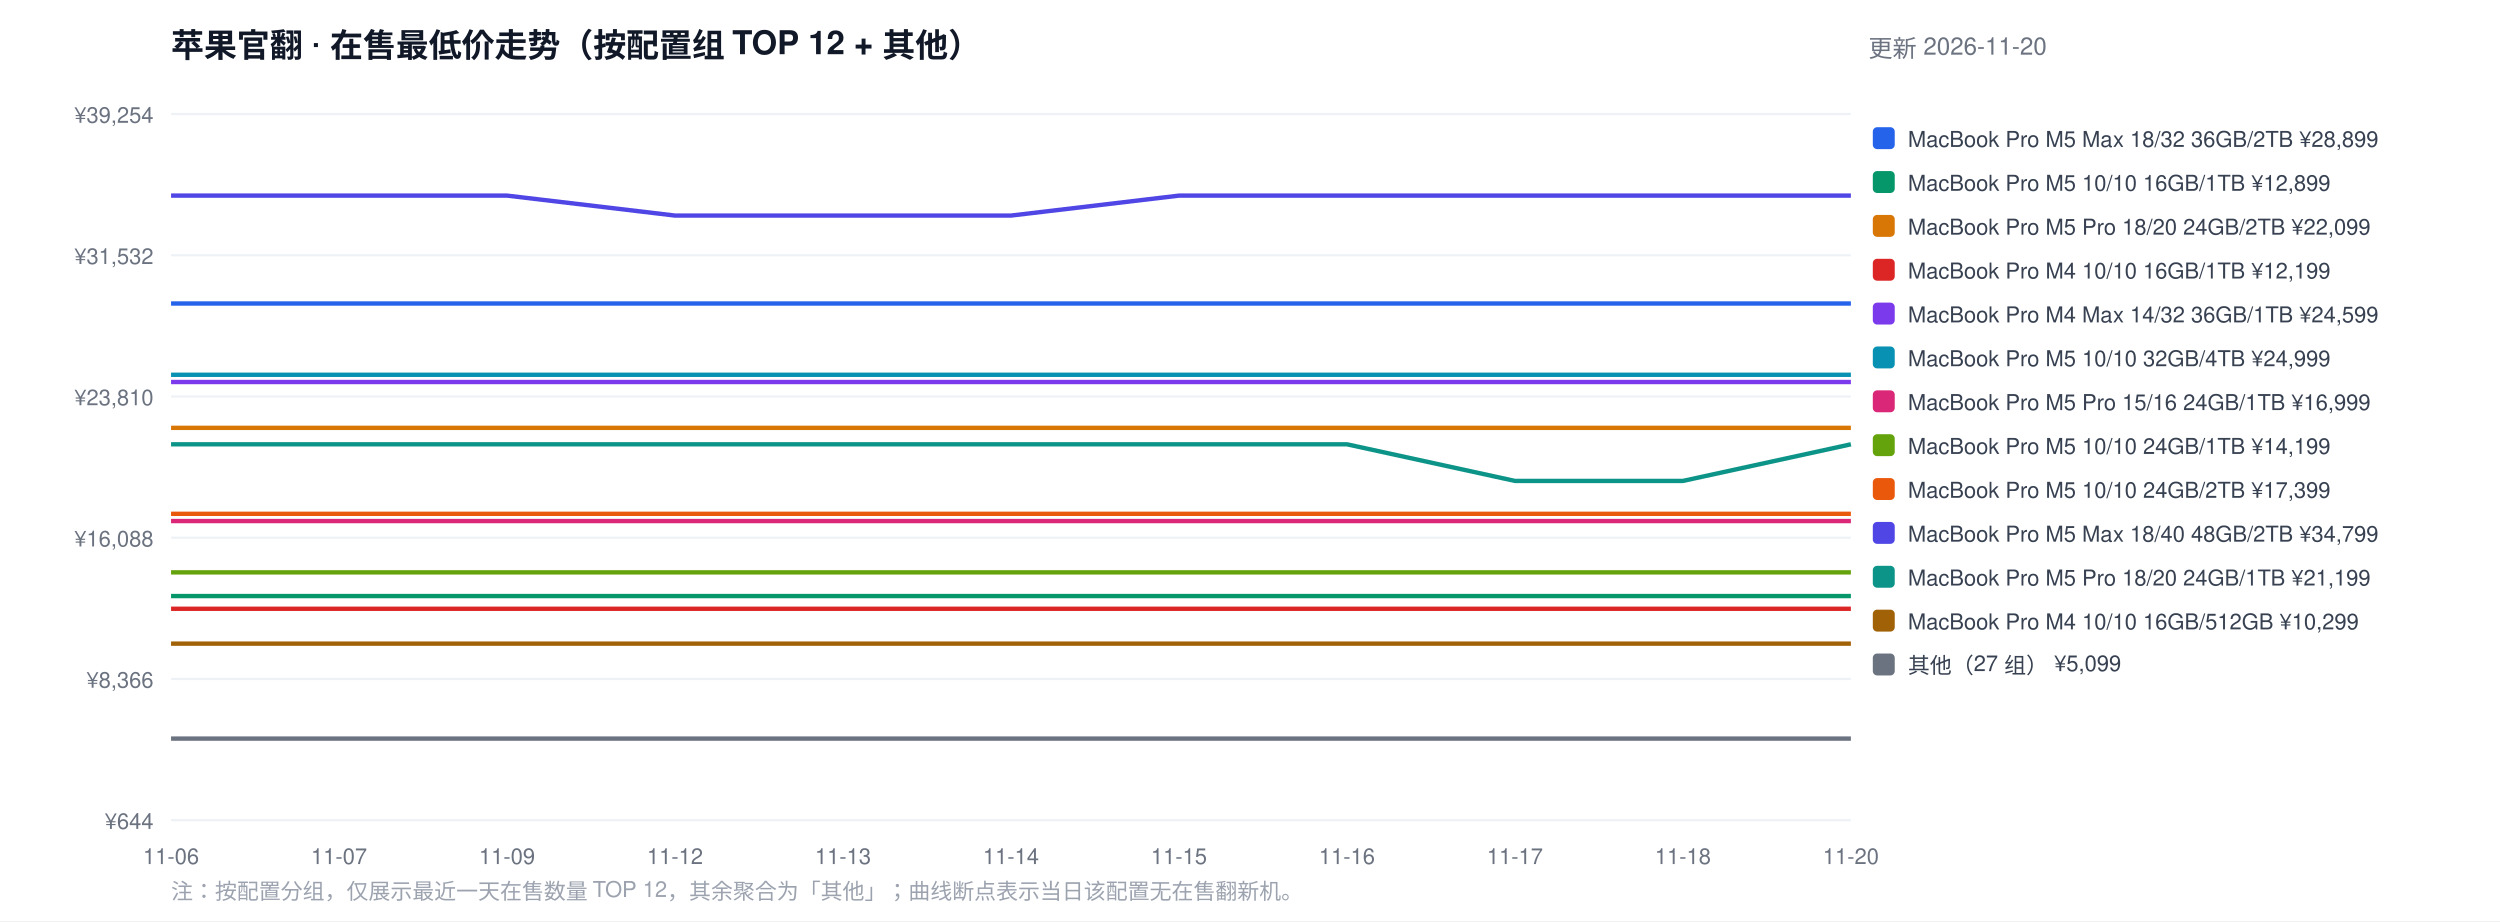
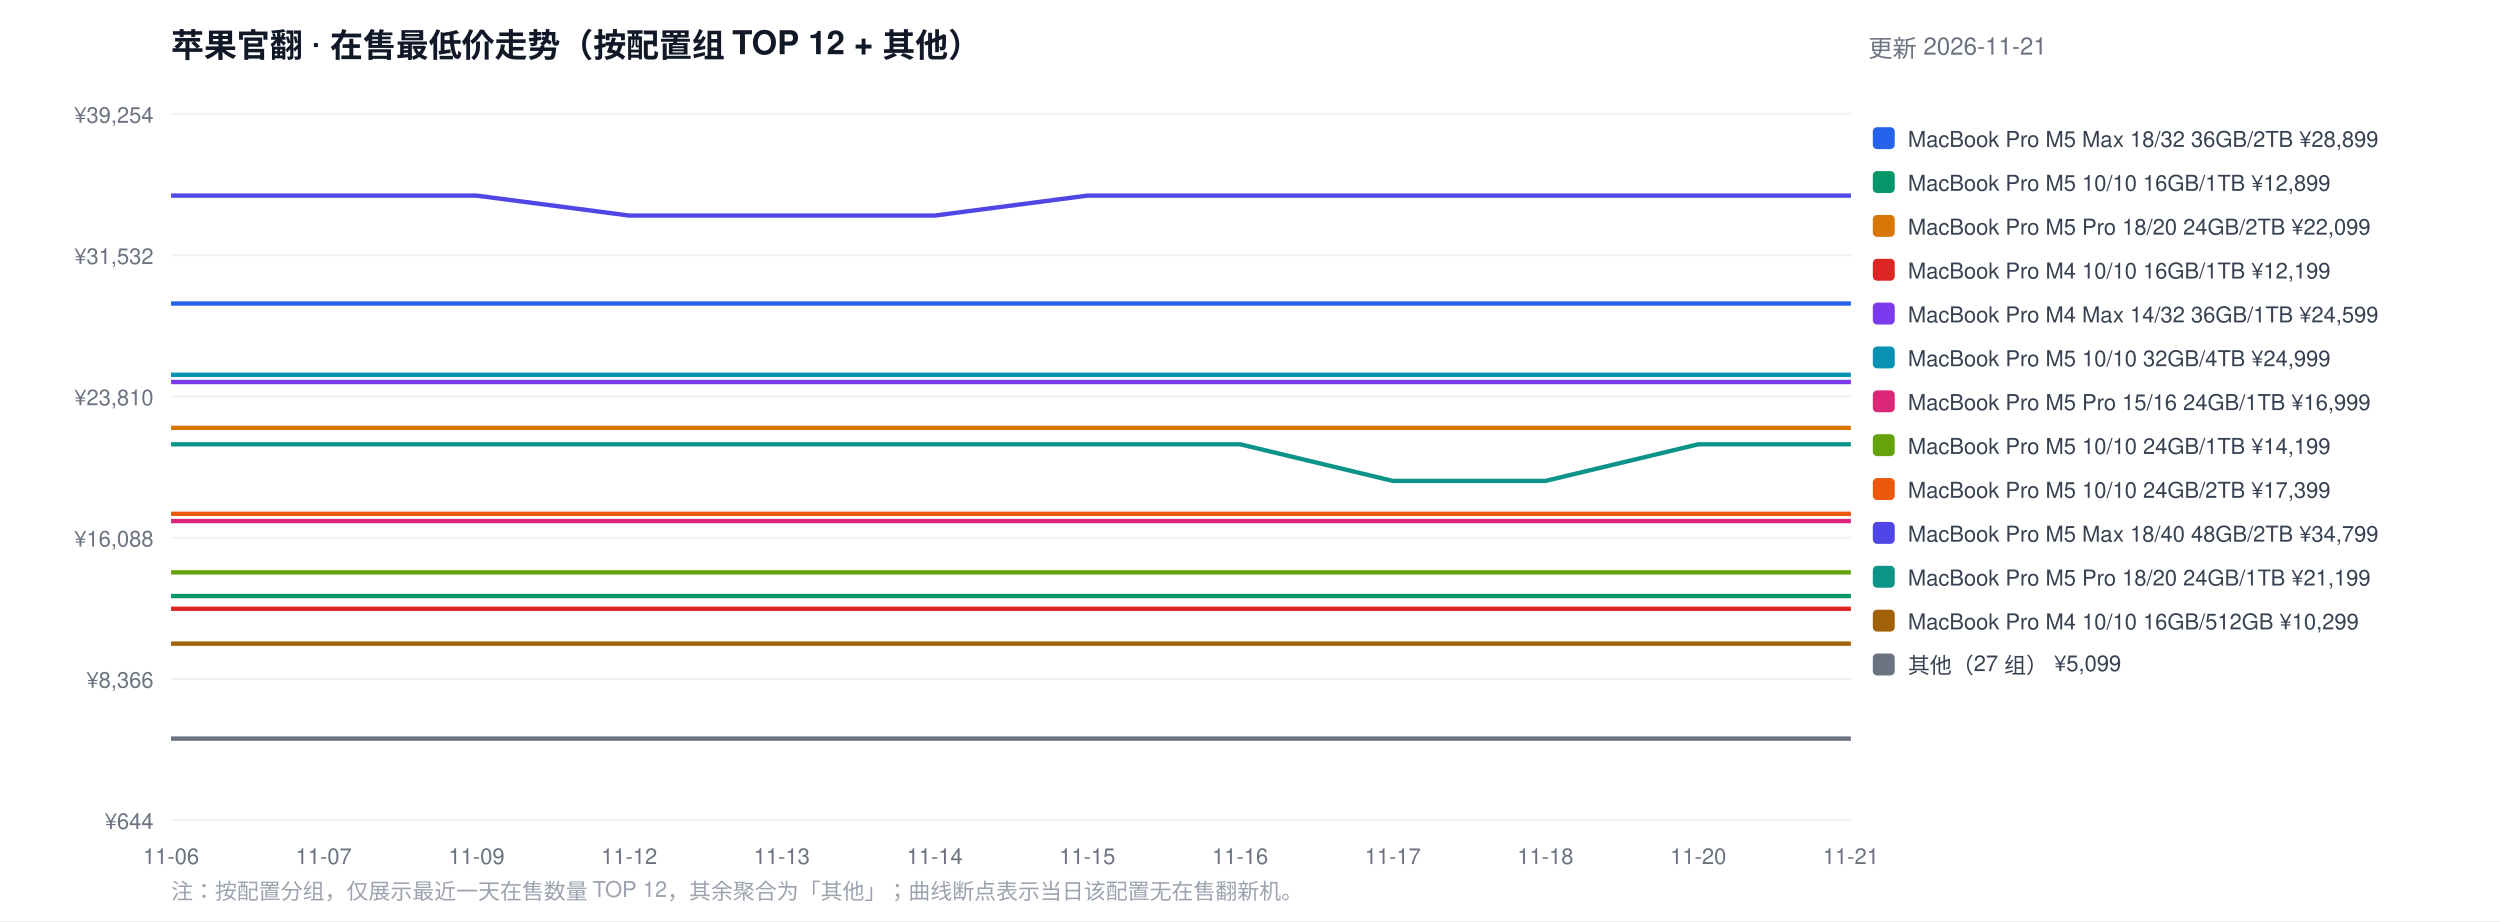
<svg xmlns="http://www.w3.org/2000/svg" width="1140" height="420" viewBox="0 0 1140 420" font-family="-apple-system,Segoe UI,Helvetica,Arial,sans-serif">
  <rect width="1140" height="420" fill="#ffffff" />
  <text x="78" y="26" font-size="15" font-weight="600" fill="#111827">苹果官翻 · 在售最低价走势（按配置组 TOP 12 + 其他）</text>
-   <text x="852" y="26" font-size="11" fill="#6b7280">更新 2026-11-20</text>
+   <text x="852" y="26" font-size="11" fill="#6b7280">更新 2026-11-21</text>
  <line x1="78" y1="374.0" x2="844" y2="374.0" stroke="#eef2f7" />
  <text x="70" y="378.0" font-size="10" fill="#6b7280" text-anchor="end">¥644</text>
  <line x1="78" y1="309.6" x2="844" y2="309.6" stroke="#eef2f7" />
  <text x="70" y="313.6" font-size="10" fill="#6b7280" text-anchor="end">¥8,366</text>
  <line x1="78" y1="245.2" x2="844" y2="245.2" stroke="#eef2f7" />
  <text x="70" y="249.2" font-size="10" fill="#6b7280" text-anchor="end">¥16,088</text>
  <line x1="78" y1="180.8" x2="844" y2="180.8" stroke="#eef2f7" />
  <text x="70" y="184.8" font-size="10" fill="#6b7280" text-anchor="end">¥23,810</text>
  <line x1="78" y1="116.4" x2="844" y2="116.4" stroke="#eef2f7" />
  <text x="70" y="120.4" font-size="10" fill="#6b7280" text-anchor="end">¥31,532</text>
  <line x1="78" y1="52.0" x2="844" y2="52.0" stroke="#eef2f7" />
  <text x="70" y="56.0" font-size="10" fill="#6b7280" text-anchor="end">¥39,254</text>
  <text x="78.0" y="394" font-size="10" fill="#6b7280" text-anchor="middle">11-06</text>
-   <text x="154.6" y="394" font-size="10" fill="#6b7280" text-anchor="middle">11-07</text>
-   <text x="231.2" y="394" font-size="10" fill="#6b7280" text-anchor="middle">11-09</text>
-   <text x="307.8" y="394" font-size="10" fill="#6b7280" text-anchor="middle">11-12</text>
-   <text x="384.4" y="394" font-size="10" fill="#6b7280" text-anchor="middle">11-13</text>
-   <text x="461.0" y="394" font-size="10" fill="#6b7280" text-anchor="middle">11-14</text>
-   <text x="537.6" y="394" font-size="10" fill="#6b7280" text-anchor="middle">11-15</text>
-   <text x="614.2" y="394" font-size="10" fill="#6b7280" text-anchor="middle">11-16</text>
-   <text x="690.8" y="394" font-size="10" fill="#6b7280" text-anchor="middle">11-17</text>
-   <text x="767.4" y="394" font-size="10" fill="#6b7280" text-anchor="middle">11-18</text>
-   <text x="844.0" y="394" font-size="10" fill="#6b7280" text-anchor="middle">11-20</text>
-   <polyline fill="none" stroke="#2563eb" stroke-width="2" points="78.0,138.4 154.6,138.4 231.2,138.4 307.8,138.4 384.4,138.4 461.0,138.4 537.6,138.4 614.2,138.4 690.8,138.4 767.4,138.4 844.0,138.4" />
-   <polyline fill="none" stroke="#059669" stroke-width="2" points="78.0,271.8 154.6,271.8 231.2,271.8 307.8,271.8 384.4,271.8 461.0,271.8 537.6,271.8 614.2,271.8 690.8,271.8 767.4,271.8 844.0,271.8" />
-   <polyline fill="none" stroke="#d97706" stroke-width="2" points="78.0,195.1 154.6,195.1 231.2,195.1 307.8,195.1 384.4,195.1 461.0,195.1 537.6,195.1 614.2,195.1 690.8,195.1 767.4,195.1 844.0,195.1" />
-   <polyline fill="none" stroke="#dc2626" stroke-width="2" points="78.0,277.6 154.6,277.6 231.2,277.6 307.8,277.6 384.4,277.6 461.0,277.6 537.6,277.6 614.2,277.6 690.8,277.6 767.4,277.6 844.0,277.6" />
-   <polyline fill="none" stroke="#7c3aed" stroke-width="2" points="78.0,174.2 154.6,174.2 231.2,174.2 307.8,174.2 384.4,174.2 461.0,174.2 537.6,174.2 614.2,174.2 690.8,174.2 767.4,174.2 844.0,174.2" />
-   <polyline fill="none" stroke="#0891b2" stroke-width="2" points="78.0,170.9 154.6,170.9 231.2,170.9 307.8,170.9 384.4,170.9 461.0,170.9 537.6,170.9 614.2,170.9 690.8,170.9 767.4,170.9 844.0,170.9" />
-   <polyline fill="none" stroke="#db2777" stroke-width="2" points="78.0,237.6 154.6,237.6 231.2,237.6 307.8,237.6 384.4,237.6 461.0,237.6 537.6,237.6 614.2,237.6 690.8,237.6 767.4,237.6 844.0,237.6" />
-   <polyline fill="none" stroke="#65a30d" stroke-width="2" points="78.0,261.0 154.6,261.0 231.2,261.0 307.8,261.0 384.4,261.0 461.0,261.0 537.6,261.0 614.2,261.0 690.8,261.0 767.4,261.0 844.0,261.0" />
-   <polyline fill="none" stroke="#ea580c" stroke-width="2" points="78.0,234.3 154.6,234.3 231.2,234.3 307.8,234.3 384.4,234.3 461.0,234.3 537.6,234.3 614.2,234.3 690.8,234.3 767.4,234.3 844.0,234.3" />
-   <polyline fill="none" stroke="#4f46e5" stroke-width="2" points="78.0,89.2 154.6,89.2 231.2,89.2 307.8,98.3 384.4,98.3 461.0,98.3 537.6,89.2 614.2,89.2 690.8,89.2 767.4,89.2 844.0,89.2" />
-   <polyline fill="none" stroke="#0d9488" stroke-width="2" points="78.0,202.6 154.6,202.6 231.2,202.6 307.8,202.6 384.4,202.6 461.0,202.6 537.6,202.6 614.2,202.6 690.8,219.3 767.4,219.3 844.0,202.6" />
-   <polyline fill="none" stroke="#a16207" stroke-width="2" points="78.0,293.5 154.6,293.5 231.2,293.5 307.8,293.5 384.4,293.5 461.0,293.5 537.6,293.5 614.2,293.5 690.8,293.5 767.4,293.5 844.0,293.5" />
-   <polyline fill="none" stroke="#6b7280" stroke-width="2" points="78.0,336.8 154.6,336.8 231.2,336.8 307.8,336.8 384.4,336.8 461.0,336.8 537.6,336.8 614.2,336.8 690.8,336.8 767.4,336.8 844.0,336.8" />
+   <text x="147.6" y="394" font-size="10" fill="#6b7280" text-anchor="middle">11-07</text>
+   <text x="217.3" y="394" font-size="10" fill="#6b7280" text-anchor="middle">11-09</text>
+   <text x="286.9" y="394" font-size="10" fill="#6b7280" text-anchor="middle">11-12</text>
+   <text x="356.5" y="394" font-size="10" fill="#6b7280" text-anchor="middle">11-13</text>
+   <text x="426.2" y="394" font-size="10" fill="#6b7280" text-anchor="middle">11-14</text>
+   <text x="495.8" y="394" font-size="10" fill="#6b7280" text-anchor="middle">11-15</text>
+   <text x="565.5" y="394" font-size="10" fill="#6b7280" text-anchor="middle">11-16</text>
+   <text x="635.1" y="394" font-size="10" fill="#6b7280" text-anchor="middle">11-17</text>
+   <text x="704.7" y="394" font-size="10" fill="#6b7280" text-anchor="middle">11-18</text>
+   <text x="774.4" y="394" font-size="10" fill="#6b7280" text-anchor="middle">11-20</text>
+   <text x="844.0" y="394" font-size="10" fill="#6b7280" text-anchor="middle">11-21</text>
+   <polyline fill="none" stroke="#2563eb" stroke-width="2" points="78.0,138.4 147.6,138.4 217.3,138.4 286.9,138.4 356.5,138.4 426.2,138.4 495.8,138.4 565.5,138.4 635.1,138.4 704.7,138.4 774.4,138.4 844.0,138.4" />
+   <polyline fill="none" stroke="#059669" stroke-width="2" points="78.0,271.8 147.6,271.8 217.3,271.8 286.9,271.8 356.5,271.8 426.2,271.8 495.8,271.8 565.5,271.8 635.1,271.8 704.7,271.8 774.4,271.8 844.0,271.8" />
+   <polyline fill="none" stroke="#d97706" stroke-width="2" points="78.0,195.1 147.6,195.1 217.3,195.1 286.9,195.1 356.5,195.1 426.2,195.1 495.8,195.1 565.5,195.1 635.1,195.1 704.7,195.1 774.4,195.1 844.0,195.1" />
+   <polyline fill="none" stroke="#dc2626" stroke-width="2" points="78.0,277.6 147.6,277.6 217.3,277.6 286.9,277.6 356.5,277.6 426.2,277.6 495.8,277.6 565.5,277.6 635.1,277.6 704.7,277.6 774.4,277.6 844.0,277.6" />
+   <polyline fill="none" stroke="#7c3aed" stroke-width="2" points="78.0,174.2 147.6,174.2 217.3,174.2 286.9,174.2 356.5,174.2 426.2,174.2 495.8,174.2 565.5,174.2 635.1,174.2 704.7,174.2 774.4,174.2 844.0,174.2" />
+   <polyline fill="none" stroke="#0891b2" stroke-width="2" points="78.0,170.9 147.6,170.9 217.3,170.9 286.9,170.9 356.5,170.9 426.2,170.9 495.8,170.9 565.5,170.9 635.1,170.9 704.7,170.9 774.4,170.9 844.0,170.9" />
+   <polyline fill="none" stroke="#db2777" stroke-width="2" points="78.0,237.6 147.6,237.6 217.3,237.6 286.9,237.6 356.5,237.6 426.2,237.6 495.8,237.6 565.5,237.6 635.1,237.6 704.7,237.6 774.4,237.6 844.0,237.6" />
+   <polyline fill="none" stroke="#65a30d" stroke-width="2" points="78.0,261.0 147.6,261.0 217.3,261.0 286.9,261.0 356.5,261.0 426.2,261.0 495.8,261.0 565.5,261.0 635.1,261.0 704.7,261.0 774.4,261.0 844.0,261.0" />
+   <polyline fill="none" stroke="#ea580c" stroke-width="2" points="78.0,234.3 147.6,234.3 217.3,234.3 286.9,234.3 356.5,234.3 426.2,234.3 495.8,234.3 565.5,234.3 635.1,234.3 704.7,234.3 774.4,234.3 844.0,234.3" />
+   <polyline fill="none" stroke="#4f46e5" stroke-width="2" points="78.0,89.2 147.6,89.2 217.3,89.2 286.9,98.3 356.5,98.3 426.2,98.3 495.8,89.2 565.5,89.2 635.1,89.2 704.7,89.2 774.4,89.2 844.0,89.2" />
+   <polyline fill="none" stroke="#0d9488" stroke-width="2" points="78.0,202.6 147.6,202.6 217.3,202.6 286.9,202.6 356.5,202.6 426.2,202.6 495.8,202.6 565.5,202.6 635.1,219.3 704.7,219.3 774.4,202.6 844.0,202.6" />
+   <polyline fill="none" stroke="#a16207" stroke-width="2" points="78.0,293.5 147.6,293.5 217.3,293.5 286.9,293.5 356.5,293.5 426.2,293.5 495.8,293.5 565.5,293.5 635.1,293.5 704.7,293.5 774.4,293.5 844.0,293.5" />
+   <polyline fill="none" stroke="#6b7280" stroke-width="2" points="78.0,336.8 147.6,336.8 217.3,336.8 286.9,336.8 356.5,336.8 426.2,336.8 495.8,336.8 565.5,336.8 635.1,336.8 704.7,336.8 774.4,336.8 844.0,336.8" />
  <rect x="854" y="58" width="10" height="10" rx="2" fill="#2563eb" />
  <text x="870" y="67" font-size="10" fill="#374151">MacBook Pro M5 Max 18/32 36GB/2TB ¥28,899</text>
  <rect x="854" y="78" width="10" height="10" rx="2" fill="#059669" />
  <text x="870" y="87" font-size="10" fill="#374151">MacBook Pro M5 10/10 16GB/1TB ¥12,899</text>
  <rect x="854" y="98" width="10" height="10" rx="2" fill="#d97706" />
  <text x="870" y="107" font-size="10" fill="#374151">MacBook Pro M5 Pro 18/20 24GB/2TB ¥22,099</text>
  <rect x="854" y="118" width="10" height="10" rx="2" fill="#dc2626" />
  <text x="870" y="127" font-size="10" fill="#374151">MacBook Pro M4 10/10 16GB/1TB ¥12,199</text>
  <rect x="854" y="138" width="10" height="10" rx="2" fill="#7c3aed" />
  <text x="870" y="147" font-size="10" fill="#374151">MacBook Pro M4 Max 14/32 36GB/1TB ¥24,599</text>
  <rect x="854" y="158" width="10" height="10" rx="2" fill="#0891b2" />
  <text x="870" y="167" font-size="10" fill="#374151">MacBook Pro M5 10/10 32GB/4TB ¥24,999</text>
  <rect x="854" y="178" width="10" height="10" rx="2" fill="#db2777" />
  <text x="870" y="187" font-size="10" fill="#374151">MacBook Pro M5 Pro 15/16 24GB/1TB ¥16,999</text>
  <rect x="854" y="198" width="10" height="10" rx="2" fill="#65a30d" />
  <text x="870" y="207" font-size="10" fill="#374151">MacBook Pro M5 10/10 24GB/1TB ¥14,199</text>
  <rect x="854" y="218" width="10" height="10" rx="2" fill="#ea580c" />
  <text x="870" y="227" font-size="10" fill="#374151">MacBook Pro M5 10/10 24GB/2TB ¥17,399</text>
  <rect x="854" y="238" width="10" height="10" rx="2" fill="#4f46e5" />
  <text x="870" y="247" font-size="10" fill="#374151">MacBook Pro M5 Max 18/40 48GB/2TB ¥34,799</text>
  <rect x="854" y="258" width="10" height="10" rx="2" fill="#0d9488" />
  <text x="870" y="267" font-size="10" fill="#374151">MacBook Pro M5 Pro 18/20 24GB/1TB ¥21,199</text>
  <rect x="854" y="278" width="10" height="10" rx="2" fill="#a16207" />
  <text x="870" y="287" font-size="10" fill="#374151">MacBook Pro M4 10/10 16GB/512GB ¥10,299</text>
  <rect x="854" y="298" width="10" height="10" rx="2" fill="#6b7280" />
  <text x="870" y="307" font-size="10" fill="#374151">其他（27 组） ¥5,099</text>
  <text x="78" y="410" font-size="10" fill="#9ca3af">注：按配置分组，仅展示最近一天在售数量 TOP 12，其余聚合为「其他」；曲线断点表示当日该配置无在售翻新机。</text>
</svg>
